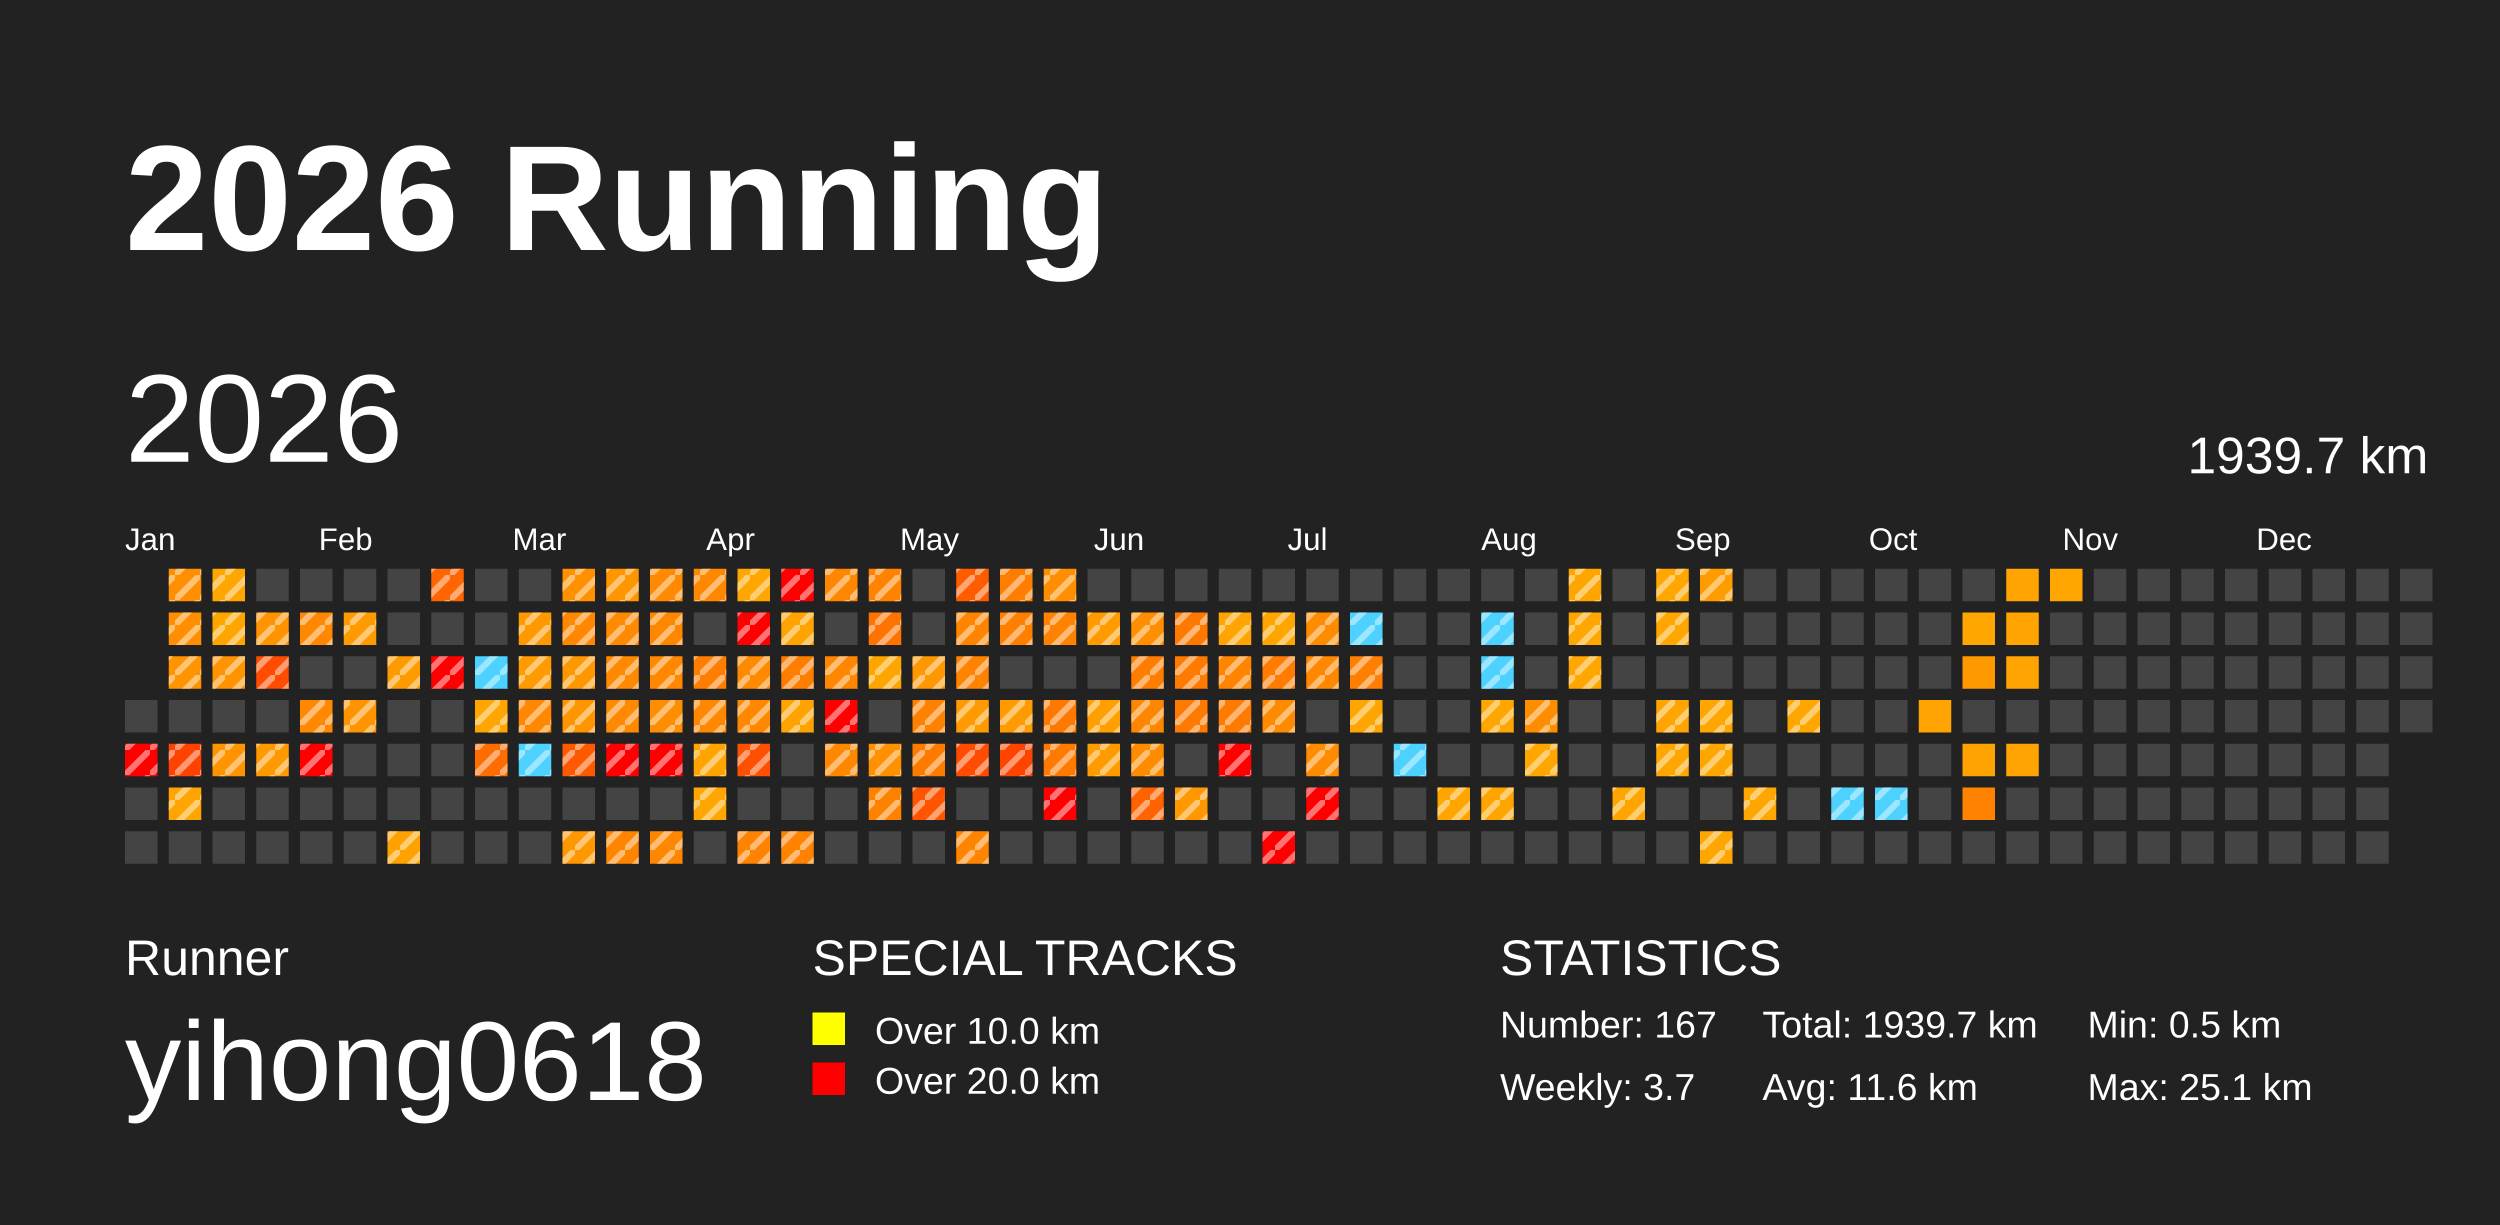
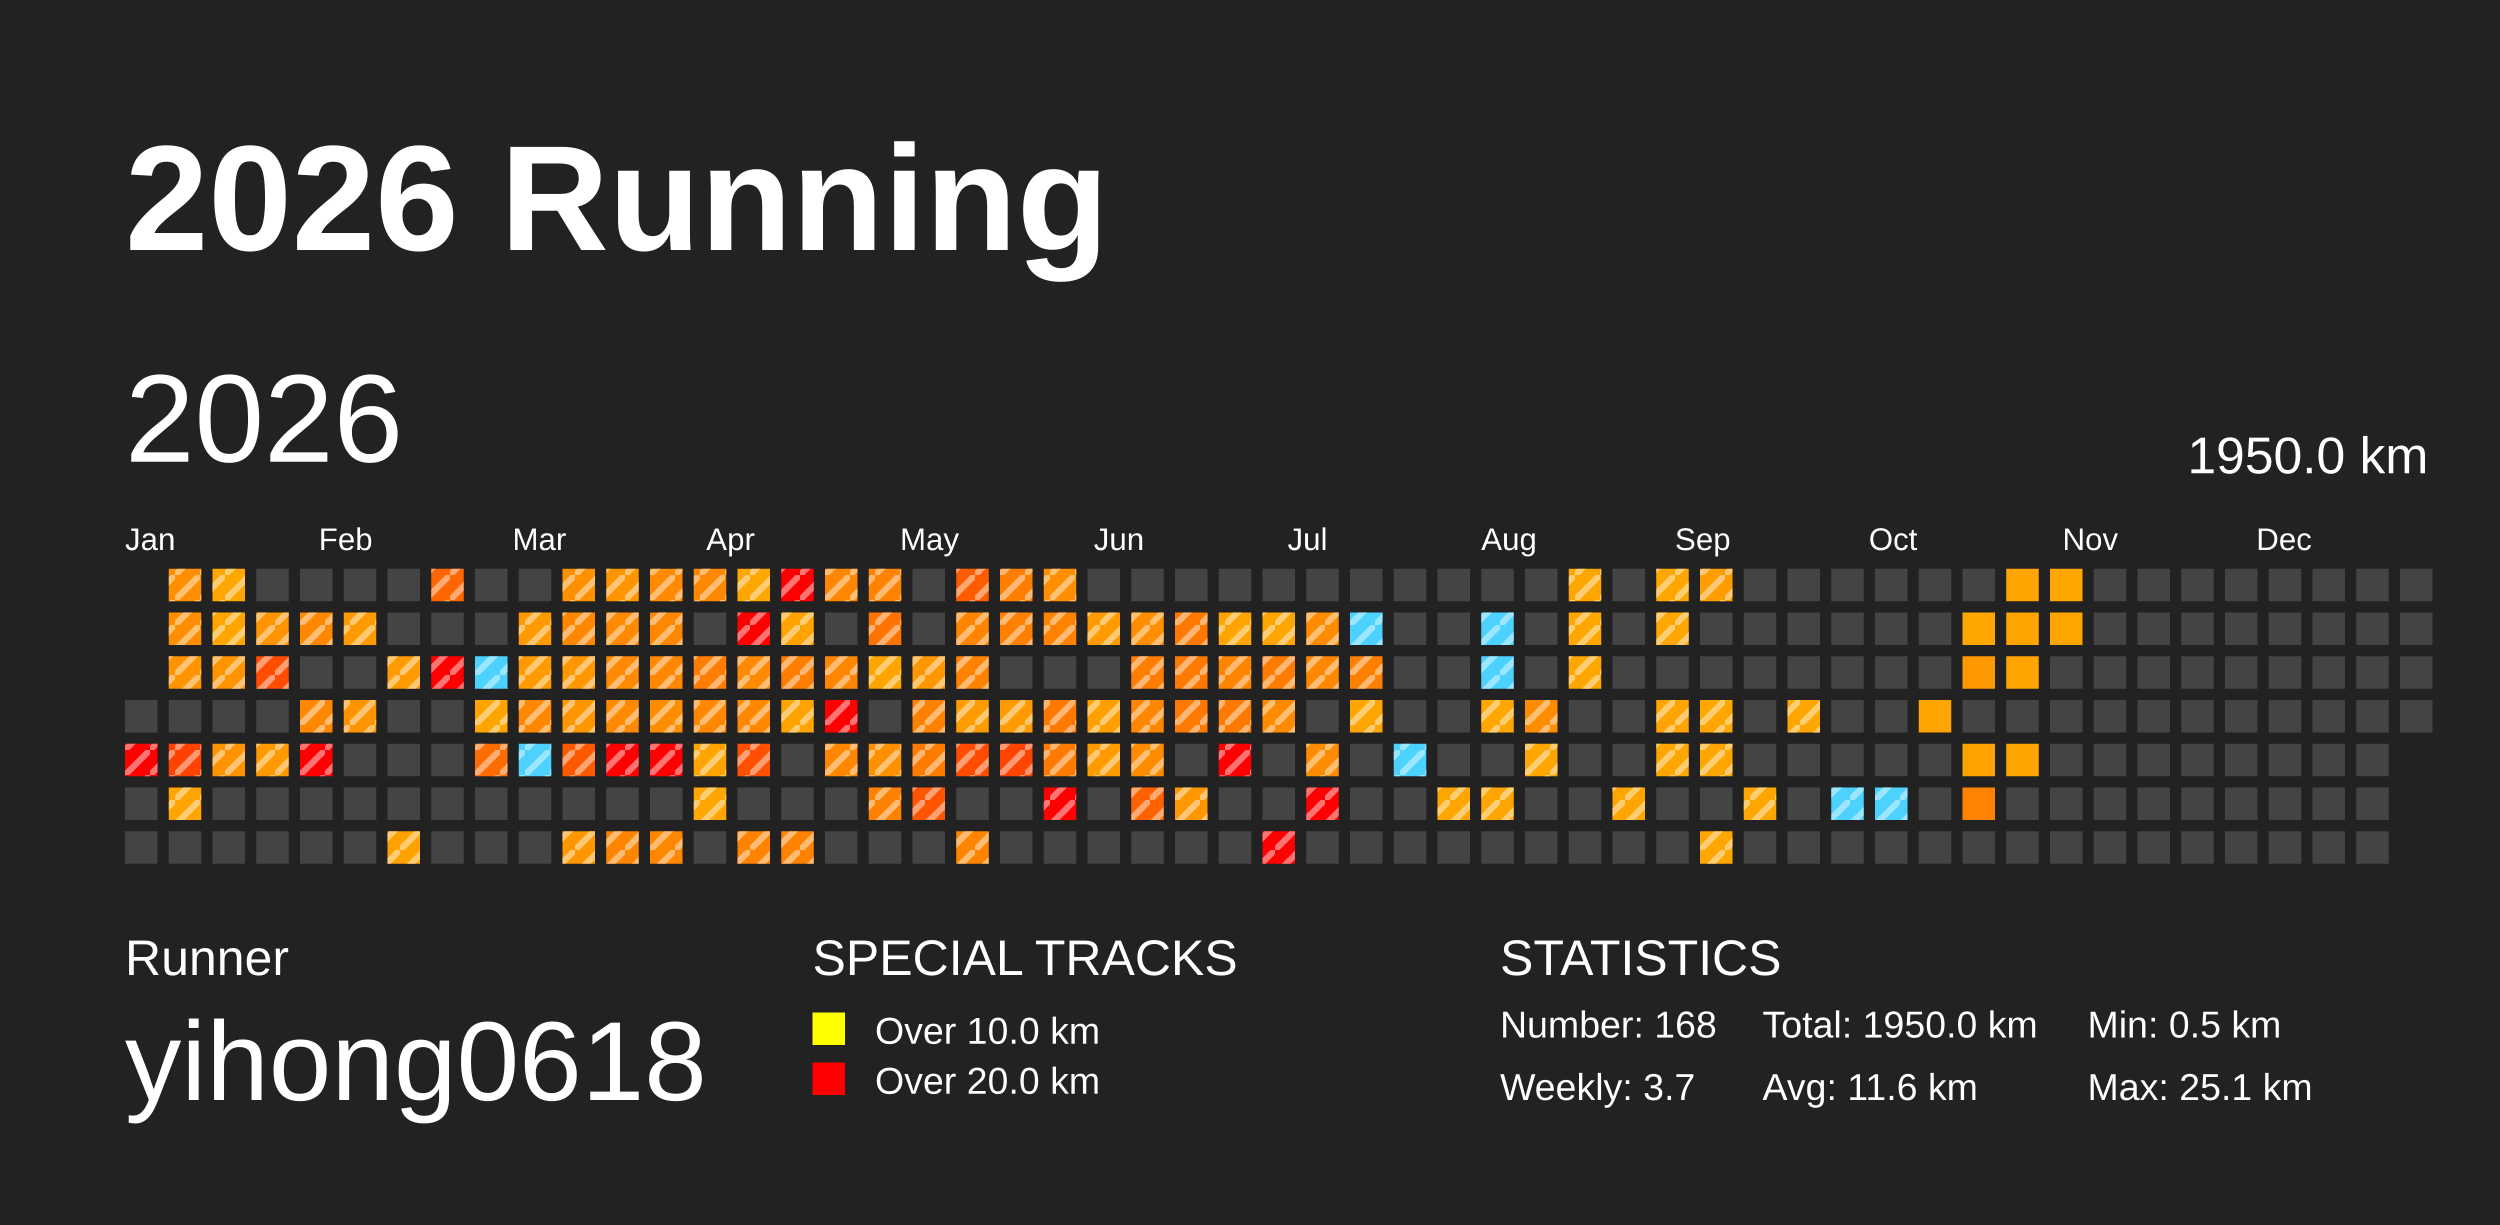
<svg xmlns="http://www.w3.org/2000/svg" baseProfile="full" height="98mm" version="1.1" viewBox="0,0,200,98" width="200mm">
  <defs>
    <pattern height="2" id="indoor-stripe" patternUnits="userSpaceOnUse" width="2">
      <line stroke="white" stroke-opacity="0.45" stroke-width="0.5" x1="0" x2="2" y1="2" y2="0" />
    </pattern>
  </defs>
  <rect fill="#222222" height="98" width="200" x="0" y="0" />
  <text fill="#FFFFFF" style="font-size:12px; font-family:Arial; font-weight:bold;" x="10" y="20">2026 Running</text>
  <text fill="#FFFFFF" style="font-size:4px; font-family:Arial" x="10" y="78">Runner</text>
  <text fill="#FFFFFF" style="font-size:9px; font-family:Arial" x="10" y="88">yihong0618</text>
  <text fill="#FFFFFF" style="font-size:4px; font-family:Arial" x="65" y="78">SPECIAL TRACKS</text>
  <rect fill="yellow" height="2.6" width="2.6" x="65" y="81" />
  <text fill="#FFFFFF" style="font-size:3px; font-family:Arial" x="70" y="83.5">Over 10.0 km</text>
  <rect fill="red" height="2.6" width="2.6" x="65" y="85" />
  <text fill="#FFFFFF" style="font-size:3px; font-family:Arial" x="70" y="87.5">Over 20.0 km</text>
  <text fill="#FFFFFF" style="font-size:4px; font-family:Arial" x="120" y="78">STATISTICS</text>
-   <text fill="#FFFFFF" style="font-size:3px; font-family:Arial" x="120" y="83">Number: 167</text>
+   <text fill="#FFFFFF" style="font-size:3px; font-family:Arial" x="120" y="83">Number: 168</text>
  <text fill="#FFFFFF" style="font-size:3px; font-family:Arial" x="120" y="88">Weekly: 3.7</text>
-   <text fill="#FFFFFF" style="font-size:3px; font-family:Arial" x="141" y="83">Total: 1939.7 km</text>
+   <text fill="#FFFFFF" style="font-size:3px; font-family:Arial" x="141" y="83">Total: 1950.0 km</text>
  <text fill="#FFFFFF" style="font-size:3px; font-family:Arial" x="141" y="88">Avg: 11.6 km</text>
  <text fill="#FFFFFF" style="font-size:3px; font-family:Arial" x="167" y="83">Min: 0.5 km</text>
  <text fill="#FFFFFF" style="font-size:3px; font-family:Arial" x="167" y="88">Max: 25.1 km</text>
  <text dominant-baseline="hanging" fill="#FFFFFF" style="font-size:10.0px; font-family:Arial;" x="10" y="30">2026</text>
-   <text dominant-baseline="hanging" fill="#FFFFFF" style="font-size:4.125px; font-family:Arial;" x="175" y="35">1939.7 km</text>
+   <text dominant-baseline="hanging" fill="#FFFFFF" style="font-size:4.125px; font-family:Arial;" x="175" y="35">1950.0 km</text>
  <text fill="#FFFFFF" style="font-size:2.5px; font-family:Arial" x="10.0" y="44">Jan</text>
  <text fill="#FFFFFF" style="font-size:2.5px; font-family:Arial" x="25.5" y="44">Feb</text>
  <text fill="#FFFFFF" style="font-size:2.5px; font-family:Arial" x="41.0" y="44">Mar</text>
  <text fill="#FFFFFF" style="font-size:2.5px; font-family:Arial" x="56.5" y="44">Apr</text>
  <text fill="#FFFFFF" style="font-size:2.5px; font-family:Arial" x="72.0" y="44">May</text>
  <text fill="#FFFFFF" style="font-size:2.5px; font-family:Arial" x="87.5" y="44">Jun</text>
  <text fill="#FFFFFF" style="font-size:2.5px; font-family:Arial" x="103.0" y="44">Jul</text>
  <text fill="#FFFFFF" style="font-size:2.5px; font-family:Arial" x="118.5" y="44">Aug</text>
  <text fill="#FFFFFF" style="font-size:2.5px; font-family:Arial" x="134.0" y="44">Sep</text>
  <text fill="#FFFFFF" style="font-size:2.5px; font-family:Arial" x="149.5" y="44">Oct</text>
  <text fill="#FFFFFF" style="font-size:2.5px; font-family:Arial" x="165.0" y="44">Nov</text>
  <text fill="#FFFFFF" style="font-size:2.5px; font-family:Arial" x="180.5" y="44">Dec</text>
  <rect fill="#444444" height="2.6" width="2.6" x="10.0" y="56.0" />
  <rect fill="red" height="2.6" width="2.6" x="10.0" y="59.5" />
  <rect fill="url(#indoor-stripe)" height="2.6" style="pointer-events: none;" width="2.6" x="10.0" y="59.5" />
  <rect fill="#444444" height="2.6" width="2.6" x="10.0" y="63.0" />
  <rect fill="#444444" height="2.6" width="2.6" x="10.0" y="66.5" />
  <rect fill="#ff8f00" height="2.6" width="2.6" x="13.5" y="45.5" />
  <rect fill="url(#indoor-stripe)" height="2.6" style="pointer-events: none;" width="2.6" x="13.5" y="45.5" />
  <rect fill="#ff8f00" height="2.6" width="2.6" x="13.5" y="49.0" />
  <rect fill="url(#indoor-stripe)" height="2.6" style="pointer-events: none;" width="2.6" x="13.5" y="49.0" />
  <rect fill="#ff9300" height="2.6" width="2.6" x="13.5" y="52.5" />
  <rect fill="url(#indoor-stripe)" height="2.6" style="pointer-events: none;" width="2.6" x="13.5" y="52.5" />
  <rect fill="#444444" height="2.6" width="2.6" x="13.5" y="56.0" />
  <rect fill="#ff4200" height="2.6" width="2.6" x="13.5" y="59.5" />
  <rect fill="url(#indoor-stripe)" height="2.6" style="pointer-events: none;" width="2.6" x="13.5" y="59.5" />
  <rect fill="#ffa400" height="2.6" width="2.6" x="13.5" y="63.0" />
  <rect fill="url(#indoor-stripe)" height="2.6" style="pointer-events: none;" width="2.6" x="13.5" y="63.0" />
  <rect fill="#444444" height="2.6" width="2.6" x="13.5" y="66.5" />
  <rect fill="#ffa600" height="2.6" width="2.6" x="17.0" y="45.5" />
  <rect fill="url(#indoor-stripe)" height="2.6" style="pointer-events: none;" width="2.6" x="17.0" y="45.5" />
  <rect fill="#ffa500" height="2.6" width="2.6" x="17.0" y="49.0" />
  <rect fill="url(#indoor-stripe)" height="2.6" style="pointer-events: none;" width="2.6" x="17.0" y="49.0" />
  <rect fill="#ff9300" height="2.6" width="2.6" x="17.0" y="52.5" />
  <rect fill="url(#indoor-stripe)" height="2.6" style="pointer-events: none;" width="2.6" x="17.0" y="52.5" />
  <rect fill="#444444" height="2.6" width="2.6" x="17.0" y="56.0" />
  <rect fill="#ff9400" height="2.6" width="2.6" x="17.0" y="59.5" />
  <rect fill="url(#indoor-stripe)" height="2.6" style="pointer-events: none;" width="2.6" x="17.0" y="59.5" />
  <rect fill="#444444" height="2.6" width="2.6" x="17.0" y="63.0" />
  <rect fill="#444444" height="2.6" width="2.6" x="17.0" y="66.5" />
  <rect fill="#444444" height="2.6" width="2.6" x="20.5" y="45.5" />
  <rect fill="#ff9400" height="2.6" width="2.6" x="20.5" y="49.0" />
  <rect fill="url(#indoor-stripe)" height="2.6" style="pointer-events: none;" width="2.6" x="20.5" y="49.0" />
  <rect fill="#ff4c00" height="2.6" width="2.6" x="20.5" y="52.5" />
  <rect fill="url(#indoor-stripe)" height="2.6" style="pointer-events: none;" width="2.6" x="20.5" y="52.5" />
  <rect fill="#444444" height="2.6" width="2.6" x="20.5" y="56.0" />
  <rect fill="#ff9900" height="2.6" width="2.6" x="20.5" y="59.5" />
  <rect fill="url(#indoor-stripe)" height="2.6" style="pointer-events: none;" width="2.6" x="20.5" y="59.5" />
  <rect fill="#444444" height="2.6" width="2.6" x="20.5" y="63.0" />
  <rect fill="#444444" height="2.6" width="2.6" x="20.5" y="66.5" />
  <rect fill="#444444" height="2.6" width="2.6" x="24.0" y="45.5" />
  <rect fill="#ff8800" height="2.6" width="2.6" x="24.0" y="49.0" />
  <rect fill="url(#indoor-stripe)" height="2.6" style="pointer-events: none;" width="2.6" x="24.0" y="49.0" />
  <rect fill="#444444" height="2.6" width="2.6" x="24.0" y="52.5" />
  <rect fill="#ff8800" height="2.6" width="2.6" x="24.0" y="56.0" />
  <rect fill="url(#indoor-stripe)" height="2.6" style="pointer-events: none;" width="2.6" x="24.0" y="56.0" />
  <rect fill="red" height="2.6" width="2.6" x="24.0" y="59.5" />
  <rect fill="url(#indoor-stripe)" height="2.6" style="pointer-events: none;" width="2.6" x="24.0" y="59.5" />
  <rect fill="#444444" height="2.6" width="2.6" x="24.0" y="63.0" />
  <rect fill="#444444" height="2.6" width="2.6" x="24.0" y="66.5" />
  <rect fill="#444444" height="2.6" width="2.6" x="27.5" y="45.5" />
  <rect fill="#ff9b00" height="2.6" width="2.6" x="27.5" y="49.0" />
  <rect fill="url(#indoor-stripe)" height="2.6" style="pointer-events: none;" width="2.6" x="27.5" y="49.0" />
  <rect fill="#444444" height="2.6" width="2.6" x="27.5" y="52.5" />
  <rect fill="#ff9400" height="2.6" width="2.6" x="27.5" y="56.0" />
  <rect fill="url(#indoor-stripe)" height="2.6" style="pointer-events: none;" width="2.6" x="27.5" y="56.0" />
  <rect fill="#444444" height="2.6" width="2.6" x="27.5" y="59.5" />
  <rect fill="#444444" height="2.6" width="2.6" x="27.5" y="63.0" />
  <rect fill="#444444" height="2.6" width="2.6" x="27.5" y="66.5" />
  <rect fill="#444444" height="2.6" width="2.6" x="31.0" y="45.5" />
  <rect fill="#444444" height="2.6" width="2.6" x="31.0" y="49.0" />
  <rect fill="#ff9b00" height="2.6" width="2.6" x="31.0" y="52.5" />
  <rect fill="url(#indoor-stripe)" height="2.6" style="pointer-events: none;" width="2.6" x="31.0" y="52.5" />
  <rect fill="#444444" height="2.6" width="2.6" x="31.0" y="56.0" />
  <rect fill="#444444" height="2.6" width="2.6" x="31.0" y="59.5" />
  <rect fill="#444444" height="2.6" width="2.6" x="31.0" y="63.0" />
  <rect fill="#ffa200" height="2.6" width="2.6" x="31.0" y="66.5" />
  <rect fill="url(#indoor-stripe)" height="2.6" style="pointer-events: none;" width="2.6" x="31.0" y="66.5" />
  <rect fill="#ff6500" height="2.6" width="2.6" x="34.5" y="45.5" />
  <rect fill="url(#indoor-stripe)" height="2.6" style="pointer-events: none;" width="2.6" x="34.5" y="45.5" />
  <rect fill="#444444" height="2.6" width="2.6" x="34.5" y="49.0" />
  <rect fill="red" height="2.6" width="2.6" x="34.5" y="52.5" />
  <rect fill="url(#indoor-stripe)" height="2.6" style="pointer-events: none;" width="2.6" x="34.5" y="52.5" />
  <rect fill="#444444" height="2.6" width="2.6" x="34.5" y="56.0" />
  <rect fill="#444444" height="2.6" width="2.6" x="34.5" y="59.5" />
  <rect fill="#444444" height="2.6" width="2.6" x="34.5" y="63.0" />
  <rect fill="#444444" height="2.6" width="2.6" x="34.5" y="66.5" />
  <rect fill="#444444" height="2.6" width="2.6" x="38.0" y="45.5" />
  <rect fill="#444444" height="2.6" width="2.6" x="38.0" y="49.0" />
  <rect fill="#4dd2ff" height="2.6" width="2.6" x="38.0" y="52.5" />
  <rect fill="url(#indoor-stripe)" height="2.6" style="pointer-events: none;" width="2.6" x="38.0" y="52.5" />
  <rect fill="#ffa500" height="2.6" width="2.6" x="38.0" y="56.0" />
  <rect fill="url(#indoor-stripe)" height="2.6" style="pointer-events: none;" width="2.6" x="38.0" y="56.0" />
  <rect fill="#ff6c00" height="2.6" width="2.6" x="38.0" y="59.5" />
  <rect fill="url(#indoor-stripe)" height="2.6" style="pointer-events: none;" width="2.6" x="38.0" y="59.5" />
  <rect fill="#444444" height="2.6" width="2.6" x="38.0" y="63.0" />
  <rect fill="#444444" height="2.6" width="2.6" x="38.0" y="66.5" />
  <rect fill="#444444" height="2.6" width="2.6" x="41.5" y="45.5" />
  <rect fill="#ff9900" height="2.6" width="2.6" x="41.5" y="49.0" />
  <rect fill="url(#indoor-stripe)" height="2.6" style="pointer-events: none;" width="2.6" x="41.5" y="49.0" />
  <rect fill="#ff9b00" height="2.6" width="2.6" x="41.5" y="52.5" />
  <rect fill="url(#indoor-stripe)" height="2.6" style="pointer-events: none;" width="2.6" x="41.5" y="52.5" />
  <rect fill="#ff8800" height="2.6" width="2.6" x="41.5" y="56.0" />
  <rect fill="url(#indoor-stripe)" height="2.6" style="pointer-events: none;" width="2.6" x="41.5" y="56.0" />
  <rect fill="#4dd2ff" height="2.6" width="2.6" x="41.5" y="59.5" />
  <rect fill="url(#indoor-stripe)" height="2.6" style="pointer-events: none;" width="2.6" x="41.5" y="59.5" />
  <rect fill="#444444" height="2.6" width="2.6" x="41.5" y="63.0" />
  <rect fill="#444444" height="2.6" width="2.6" x="41.5" y="66.5" />
  <rect fill="#ff9000" height="2.6" width="2.6" x="45.0" y="45.5" />
  <rect fill="url(#indoor-stripe)" height="2.6" style="pointer-events: none;" width="2.6" x="45.0" y="45.5" />
  <rect fill="#ff8800" height="2.6" width="2.6" x="45.0" y="49.0" />
  <rect fill="url(#indoor-stripe)" height="2.6" style="pointer-events: none;" width="2.6" x="45.0" y="49.0" />
  <rect fill="#ff9700" height="2.6" width="2.6" x="45.0" y="52.5" />
  <rect fill="url(#indoor-stripe)" height="2.6" style="pointer-events: none;" width="2.6" x="45.0" y="52.5" />
  <rect fill="#ff9600" height="2.6" width="2.6" x="45.0" y="56.0" />
  <rect fill="url(#indoor-stripe)" height="2.6" style="pointer-events: none;" width="2.6" x="45.0" y="56.0" />
  <rect fill="#ff5900" height="2.6" width="2.6" x="45.0" y="59.5" />
  <rect fill="url(#indoor-stripe)" height="2.6" style="pointer-events: none;" width="2.6" x="45.0" y="59.5" />
  <rect fill="#444444" height="2.6" width="2.6" x="45.0" y="63.0" />
  <rect fill="#ff9700" height="2.6" width="2.6" x="45.0" y="66.5" />
  <rect fill="url(#indoor-stripe)" height="2.6" style="pointer-events: none;" width="2.6" x="45.0" y="66.5" />
  <rect fill="#ff9600" height="2.6" width="2.6" x="48.5" y="45.5" />
  <rect fill="url(#indoor-stripe)" height="2.6" style="pointer-events: none;" width="2.6" x="48.5" y="45.5" />
  <rect fill="#ff8900" height="2.6" width="2.6" x="48.5" y="49.0" />
  <rect fill="url(#indoor-stripe)" height="2.6" style="pointer-events: none;" width="2.6" x="48.5" y="49.0" />
  <rect fill="#ff8900" height="2.6" width="2.6" x="48.5" y="52.5" />
  <rect fill="url(#indoor-stripe)" height="2.6" style="pointer-events: none;" width="2.6" x="48.5" y="52.5" />
  <rect fill="#ff8900" height="2.6" width="2.6" x="48.5" y="56.0" />
  <rect fill="url(#indoor-stripe)" height="2.6" style="pointer-events: none;" width="2.6" x="48.5" y="56.0" />
  <rect fill="red" height="2.6" width="2.6" x="48.5" y="59.5" />
  <rect fill="url(#indoor-stripe)" height="2.6" style="pointer-events: none;" width="2.6" x="48.5" y="59.5" />
  <rect fill="#444444" height="2.6" width="2.6" x="48.5" y="63.0" />
  <rect fill="#ff8500" height="2.6" width="2.6" x="48.5" y="66.5" />
  <rect fill="url(#indoor-stripe)" height="2.6" style="pointer-events: none;" width="2.6" x="48.5" y="66.5" />
  <rect fill="#ff8900" height="2.6" width="2.6" x="52.0" y="45.5" />
  <rect fill="url(#indoor-stripe)" height="2.6" style="pointer-events: none;" width="2.6" x="52.0" y="45.5" />
  <rect fill="#ff8700" height="2.6" width="2.6" x="52.0" y="49.0" />
  <rect fill="url(#indoor-stripe)" height="2.6" style="pointer-events: none;" width="2.6" x="52.0" y="49.0" />
  <rect fill="#ff8800" height="2.6" width="2.6" x="52.0" y="52.5" />
  <rect fill="url(#indoor-stripe)" height="2.6" style="pointer-events: none;" width="2.6" x="52.0" y="52.5" />
  <rect fill="#ff8d00" height="2.6" width="2.6" x="52.0" y="56.0" />
  <rect fill="url(#indoor-stripe)" height="2.6" style="pointer-events: none;" width="2.6" x="52.0" y="56.0" />
  <rect fill="red" height="2.6" width="2.6" x="52.0" y="59.5" />
  <rect fill="url(#indoor-stripe)" height="2.6" style="pointer-events: none;" width="2.6" x="52.0" y="59.5" />
  <rect fill="#444444" height="2.6" width="2.6" x="52.0" y="63.0" />
  <rect fill="#ff8700" height="2.6" width="2.6" x="52.0" y="66.5" />
  <rect fill="url(#indoor-stripe)" height="2.6" style="pointer-events: none;" width="2.6" x="52.0" y="66.5" />
  <rect fill="#ff8800" height="2.6" width="2.6" x="55.5" y="45.5" />
  <rect fill="url(#indoor-stripe)" height="2.6" style="pointer-events: none;" width="2.6" x="55.5" y="45.5" />
  <rect fill="#444444" height="2.6" width="2.6" x="55.5" y="49.0" />
  <rect fill="#ff7d00" height="2.6" width="2.6" x="55.5" y="52.5" />
  <rect fill="url(#indoor-stripe)" height="2.6" style="pointer-events: none;" width="2.6" x="55.5" y="52.5" />
  <rect fill="#ff8800" height="2.6" width="2.6" x="55.5" y="56.0" />
  <rect fill="url(#indoor-stripe)" height="2.6" style="pointer-events: none;" width="2.6" x="55.5" y="56.0" />
  <rect fill="#ffa400" height="2.6" width="2.6" x="55.5" y="59.5" />
  <rect fill="url(#indoor-stripe)" height="2.6" style="pointer-events: none;" width="2.6" x="55.5" y="59.5" />
  <rect fill="#ffa600" height="2.6" width="2.6" x="55.5" y="63.0" />
  <rect fill="url(#indoor-stripe)" height="2.6" style="pointer-events: none;" width="2.6" x="55.5" y="63.0" />
  <rect fill="#444444" height="2.6" width="2.6" x="55.5" y="66.5" />
  <rect fill="#ffa600" height="2.6" width="2.6" x="59.0" y="45.5" />
  <rect fill="url(#indoor-stripe)" height="2.6" style="pointer-events: none;" width="2.6" x="59.0" y="45.5" />
  <rect fill="red" height="2.6" width="2.6" x="59.0" y="49.0" />
  <rect fill="url(#indoor-stripe)" height="2.6" style="pointer-events: none;" width="2.6" x="59.0" y="49.0" />
  <rect fill="#ff8900" height="2.6" width="2.6" x="59.0" y="52.5" />
  <rect fill="url(#indoor-stripe)" height="2.6" style="pointer-events: none;" width="2.6" x="59.0" y="52.5" />
  <rect fill="#ff8800" height="2.6" width="2.6" x="59.0" y="56.0" />
  <rect fill="url(#indoor-stripe)" height="2.6" style="pointer-events: none;" width="2.6" x="59.0" y="56.0" />
  <rect fill="#ff4f00" height="2.6" width="2.6" x="59.0" y="59.5" />
  <rect fill="url(#indoor-stripe)" height="2.6" style="pointer-events: none;" width="2.6" x="59.0" y="59.5" />
  <rect fill="#444444" height="2.6" width="2.6" x="59.0" y="63.0" />
  <rect fill="#ff8200" height="2.6" width="2.6" x="59.0" y="66.5" />
  <rect fill="url(#indoor-stripe)" height="2.6" style="pointer-events: none;" width="2.6" x="59.0" y="66.5" />
  <rect fill="red" height="2.6" width="2.6" x="62.5" y="45.5" />
  <rect fill="url(#indoor-stripe)" height="2.6" style="pointer-events: none;" width="2.6" x="62.5" y="45.5" />
  <rect fill="#ffa300" height="2.6" width="2.6" x="62.5" y="49.0" />
  <rect fill="url(#indoor-stripe)" height="2.6" style="pointer-events: none;" width="2.6" x="62.5" y="49.0" />
  <rect fill="#ff7e00" height="2.6" width="2.6" x="62.5" y="52.5" />
  <rect fill="url(#indoor-stripe)" height="2.6" style="pointer-events: none;" width="2.6" x="62.5" y="52.5" />
  <rect fill="#ffa300" height="2.6" width="2.6" x="62.5" y="56.0" />
  <rect fill="url(#indoor-stripe)" height="2.6" style="pointer-events: none;" width="2.6" x="62.5" y="56.0" />
  <rect fill="#444444" height="2.6" width="2.6" x="62.5" y="59.5" />
  <rect fill="#444444" height="2.6" width="2.6" x="62.5" y="63.0" />
  <rect fill="#ff8200" height="2.6" width="2.6" x="62.5" y="66.5" />
  <rect fill="url(#indoor-stripe)" height="2.6" style="pointer-events: none;" width="2.6" x="62.5" y="66.5" />
  <rect fill="#ff8600" height="2.6" width="2.6" x="66.0" y="45.5" />
  <rect fill="url(#indoor-stripe)" height="2.6" style="pointer-events: none;" width="2.6" x="66.0" y="45.5" />
  <rect fill="#444444" height="2.6" width="2.6" x="66.0" y="49.0" />
  <rect fill="#ff8600" height="2.6" width="2.6" x="66.0" y="52.5" />
  <rect fill="url(#indoor-stripe)" height="2.6" style="pointer-events: none;" width="2.6" x="66.0" y="52.5" />
  <rect fill="red" height="2.6" width="2.6" x="66.0" y="56.0" />
  <rect fill="url(#indoor-stripe)" height="2.6" style="pointer-events: none;" width="2.6" x="66.0" y="56.0" />
  <rect fill="#ff8700" height="2.6" width="2.6" x="66.0" y="59.5" />
  <rect fill="url(#indoor-stripe)" height="2.6" style="pointer-events: none;" width="2.6" x="66.0" y="59.5" />
  <rect fill="#444444" height="2.6" width="2.6" x="66.0" y="63.0" />
  <rect fill="#444444" height="2.6" width="2.6" x="66.0" y="66.5" />
  <rect fill="#ff8200" height="2.6" width="2.6" x="69.5" y="45.5" />
  <rect fill="url(#indoor-stripe)" height="2.6" style="pointer-events: none;" width="2.6" x="69.5" y="45.5" />
  <rect fill="#ff7300" height="2.6" width="2.6" x="69.5" y="49.0" />
  <rect fill="url(#indoor-stripe)" height="2.6" style="pointer-events: none;" width="2.6" x="69.5" y="49.0" />
  <rect fill="#ffa500" height="2.6" width="2.6" x="69.5" y="52.5" />
  <rect fill="url(#indoor-stripe)" height="2.6" style="pointer-events: none;" width="2.6" x="69.5" y="52.5" />
  <rect fill="#444444" height="2.6" width="2.6" x="69.5" y="56.0" />
  <rect fill="#ff9000" height="2.6" width="2.6" x="69.5" y="59.5" />
  <rect fill="url(#indoor-stripe)" height="2.6" style="pointer-events: none;" width="2.6" x="69.5" y="59.5" />
  <rect fill="#ff8100" height="2.6" width="2.6" x="69.5" y="63.0" />
  <rect fill="url(#indoor-stripe)" height="2.6" style="pointer-events: none;" width="2.6" x="69.5" y="63.0" />
  <rect fill="#444444" height="2.6" width="2.6" x="69.5" y="66.5" />
  <rect fill="#444444" height="2.6" width="2.6" x="73.0" y="45.5" />
  <rect fill="#444444" height="2.6" width="2.6" x="73.0" y="49.0" />
  <rect fill="#ff9700" height="2.6" width="2.6" x="73.0" y="52.5" />
  <rect fill="url(#indoor-stripe)" height="2.6" style="pointer-events: none;" width="2.6" x="73.0" y="52.5" />
  <rect fill="#ff8100" height="2.6" width="2.6" x="73.0" y="56.0" />
  <rect fill="url(#indoor-stripe)" height="2.6" style="pointer-events: none;" width="2.6" x="73.0" y="56.0" />
  <rect fill="#ff7b00" height="2.6" width="2.6" x="73.0" y="59.5" />
  <rect fill="url(#indoor-stripe)" height="2.6" style="pointer-events: none;" width="2.6" x="73.0" y="59.5" />
  <rect fill="#ff5500" height="2.6" width="2.6" x="73.0" y="63.0" />
  <rect fill="url(#indoor-stripe)" height="2.6" style="pointer-events: none;" width="2.6" x="73.0" y="63.0" />
  <rect fill="#444444" height="2.6" width="2.6" x="73.0" y="66.5" />
  <rect fill="#ff5c00" height="2.6" width="2.6" x="76.5" y="45.5" />
  <rect fill="url(#indoor-stripe)" height="2.6" style="pointer-events: none;" width="2.6" x="76.5" y="45.5" />
  <rect fill="#ff8500" height="2.6" width="2.6" x="76.5" y="49.0" />
  <rect fill="url(#indoor-stripe)" height="2.6" style="pointer-events: none;" width="2.6" x="76.5" y="49.0" />
  <rect fill="#ff8200" height="2.6" width="2.6" x="76.5" y="52.5" />
  <rect fill="url(#indoor-stripe)" height="2.6" style="pointer-events: none;" width="2.6" x="76.5" y="52.5" />
  <rect fill="#ff9b00" height="2.6" width="2.6" x="76.5" y="56.0" />
  <rect fill="url(#indoor-stripe)" height="2.6" style="pointer-events: none;" width="2.6" x="76.5" y="56.0" />
  <rect fill="#ff4c00" height="2.6" width="2.6" x="76.5" y="59.5" />
  <rect fill="url(#indoor-stripe)" height="2.6" style="pointer-events: none;" width="2.6" x="76.5" y="59.5" />
  <rect fill="#444444" height="2.6" width="2.6" x="76.5" y="63.0" />
  <rect fill="#ff8500" height="2.6" width="2.6" x="76.5" y="66.5" />
  <rect fill="url(#indoor-stripe)" height="2.6" style="pointer-events: none;" width="2.6" x="76.5" y="66.5" />
  <rect fill="#ff7e00" height="2.6" width="2.6" x="80.0" y="45.5" />
  <rect fill="url(#indoor-stripe)" height="2.6" style="pointer-events: none;" width="2.6" x="80.0" y="45.5" />
  <rect fill="#ff8000" height="2.6" width="2.6" x="80.0" y="49.0" />
  <rect fill="url(#indoor-stripe)" height="2.6" style="pointer-events: none;" width="2.6" x="80.0" y="49.0" />
  <rect fill="#444444" height="2.6" width="2.6" x="80.0" y="52.5" />
  <rect fill="#ff9a00" height="2.6" width="2.6" x="80.0" y="56.0" />
  <rect fill="url(#indoor-stripe)" height="2.6" style="pointer-events: none;" width="2.6" x="80.0" y="56.0" />
  <rect fill="#ff4400" height="2.6" width="2.6" x="80.0" y="59.5" />
  <rect fill="url(#indoor-stripe)" height="2.6" style="pointer-events: none;" width="2.6" x="80.0" y="59.5" />
  <rect fill="#444444" height="2.6" width="2.6" x="80.0" y="63.0" />
  <rect fill="#444444" height="2.6" width="2.6" x="80.0" y="66.5" />
  <rect fill="#ff8e00" height="2.6" width="2.6" x="83.5" y="45.5" />
  <rect fill="url(#indoor-stripe)" height="2.6" style="pointer-events: none;" width="2.6" x="83.5" y="45.5" />
  <rect fill="#ff8200" height="2.6" width="2.6" x="83.5" y="49.0" />
  <rect fill="url(#indoor-stripe)" height="2.6" style="pointer-events: none;" width="2.6" x="83.5" y="49.0" />
  <rect fill="#444444" height="2.6" width="2.6" x="83.5" y="52.5" />
  <rect fill="#ff7900" height="2.6" width="2.6" x="83.5" y="56.0" />
  <rect fill="url(#indoor-stripe)" height="2.6" style="pointer-events: none;" width="2.6" x="83.5" y="56.0" />
  <rect fill="#ff7a00" height="2.6" width="2.6" x="83.5" y="59.5" />
  <rect fill="url(#indoor-stripe)" height="2.6" style="pointer-events: none;" width="2.6" x="83.5" y="59.5" />
  <rect fill="red" height="2.6" width="2.6" x="83.5" y="63.0" />
  <rect fill="url(#indoor-stripe)" height="2.6" style="pointer-events: none;" width="2.6" x="83.5" y="63.0" />
  <rect fill="#444444" height="2.6" width="2.6" x="83.5" y="66.5" />
  <rect fill="#444444" height="2.6" width="2.6" x="87.0" y="45.5" />
  <rect fill="#ff9b00" height="2.6" width="2.6" x="87.0" y="49.0" />
  <rect fill="url(#indoor-stripe)" height="2.6" style="pointer-events: none;" width="2.6" x="87.0" y="49.0" />
  <rect fill="#444444" height="2.6" width="2.6" x="87.0" y="52.5" />
  <rect fill="#ffa000" height="2.6" width="2.6" x="87.0" y="56.0" />
  <rect fill="url(#indoor-stripe)" height="2.6" style="pointer-events: none;" width="2.6" x="87.0" y="56.0" />
  <rect fill="#ff9b00" height="2.6" width="2.6" x="87.0" y="59.5" />
  <rect fill="url(#indoor-stripe)" height="2.6" style="pointer-events: none;" width="2.6" x="87.0" y="59.5" />
  <rect fill="#444444" height="2.6" width="2.6" x="87.0" y="63.0" />
  <rect fill="#444444" height="2.6" width="2.6" x="87.0" y="66.5" />
  <rect fill="#444444" height="2.6" width="2.6" x="90.5" y="45.5" />
  <rect fill="#ff8f00" height="2.6" width="2.6" x="90.5" y="49.0" />
  <rect fill="url(#indoor-stripe)" height="2.6" style="pointer-events: none;" width="2.6" x="90.5" y="49.0" />
  <rect fill="#ff7d00" height="2.6" width="2.6" x="90.5" y="52.5" />
  <rect fill="url(#indoor-stripe)" height="2.6" style="pointer-events: none;" width="2.6" x="90.5" y="52.5" />
  <rect fill="#ff8600" height="2.6" width="2.6" x="90.5" y="56.0" />
  <rect fill="url(#indoor-stripe)" height="2.6" style="pointer-events: none;" width="2.6" x="90.5" y="56.0" />
  <rect fill="#ff8b00" height="2.6" width="2.6" x="90.5" y="59.5" />
  <rect fill="url(#indoor-stripe)" height="2.6" style="pointer-events: none;" width="2.6" x="90.5" y="59.5" />
  <rect fill="#ff6300" height="2.6" width="2.6" x="90.5" y="63.0" />
  <rect fill="url(#indoor-stripe)" height="2.6" style="pointer-events: none;" width="2.6" x="90.5" y="63.0" />
  <rect fill="#444444" height="2.6" width="2.6" x="90.5" y="66.5" />
  <rect fill="#444444" height="2.6" width="2.6" x="94.0" y="45.5" />
  <rect fill="#ff7900" height="2.6" width="2.6" x="94.0" y="49.0" />
  <rect fill="url(#indoor-stripe)" height="2.6" style="pointer-events: none;" width="2.6" x="94.0" y="49.0" />
  <rect fill="#ff7a00" height="2.6" width="2.6" x="94.0" y="52.5" />
  <rect fill="url(#indoor-stripe)" height="2.6" style="pointer-events: none;" width="2.6" x="94.0" y="52.5" />
  <rect fill="#ff7a00" height="2.6" width="2.6" x="94.0" y="56.0" />
  <rect fill="url(#indoor-stripe)" height="2.6" style="pointer-events: none;" width="2.6" x="94.0" y="56.0" />
  <rect fill="#444444" height="2.6" width="2.6" x="94.0" y="59.5" />
  <rect fill="#ff9700" height="2.6" width="2.6" x="94.0" y="63.0" />
  <rect fill="url(#indoor-stripe)" height="2.6" style="pointer-events: none;" width="2.6" x="94.0" y="63.0" />
  <rect fill="#444444" height="2.6" width="2.6" x="94.0" y="66.5" />
  <rect fill="#444444" height="2.6" width="2.6" x="97.5" y="45.5" />
  <rect fill="#ffa400" height="2.6" width="2.6" x="97.5" y="49.0" />
  <rect fill="url(#indoor-stripe)" height="2.6" style="pointer-events: none;" width="2.6" x="97.5" y="49.0" />
  <rect fill="#ff8400" height="2.6" width="2.6" x="97.5" y="52.5" />
  <rect fill="url(#indoor-stripe)" height="2.6" style="pointer-events: none;" width="2.6" x="97.5" y="52.5" />
  <rect fill="#ff7a00" height="2.6" width="2.6" x="97.5" y="56.0" />
  <rect fill="url(#indoor-stripe)" height="2.6" style="pointer-events: none;" width="2.6" x="97.5" y="56.0" />
  <rect fill="red" height="2.6" width="2.6" x="97.5" y="59.5" />
  <rect fill="url(#indoor-stripe)" height="2.6" style="pointer-events: none;" width="2.6" x="97.5" y="59.5" />
  <rect fill="#444444" height="2.6" width="2.6" x="97.5" y="63.0" />
  <rect fill="#444444" height="2.6" width="2.6" x="97.5" y="66.5" />
  <rect fill="#444444" height="2.6" width="2.6" x="101.0" y="45.5" />
  <rect fill="#ffa500" height="2.6" width="2.6" x="101.0" y="49.0" />
  <rect fill="url(#indoor-stripe)" height="2.6" style="pointer-events: none;" width="2.6" x="101.0" y="49.0" />
  <rect fill="#ff7c00" height="2.6" width="2.6" x="101.0" y="52.5" />
  <rect fill="url(#indoor-stripe)" height="2.6" style="pointer-events: none;" width="2.6" x="101.0" y="52.5" />
  <rect fill="#ff8a00" height="2.6" width="2.6" x="101.0" y="56.0" />
  <rect fill="url(#indoor-stripe)" height="2.6" style="pointer-events: none;" width="2.6" x="101.0" y="56.0" />
  <rect fill="#444444" height="2.6" width="2.6" x="101.0" y="59.5" />
  <rect fill="#444444" height="2.6" width="2.6" x="101.0" y="63.0" />
  <rect fill="red" height="2.6" width="2.6" x="101.0" y="66.5" />
  <rect fill="url(#indoor-stripe)" height="2.6" style="pointer-events: none;" width="2.6" x="101.0" y="66.5" />
  <rect fill="#444444" height="2.6" width="2.6" x="104.5" y="45.5" />
  <rect fill="#ff8c00" height="2.6" width="2.6" x="104.5" y="49.0" />
  <rect fill="url(#indoor-stripe)" height="2.6" style="pointer-events: none;" width="2.6" x="104.5" y="49.0" />
  <rect fill="#ff8800" height="2.6" width="2.6" x="104.5" y="52.5" />
  <rect fill="url(#indoor-stripe)" height="2.6" style="pointer-events: none;" width="2.6" x="104.5" y="52.5" />
  <rect fill="#444444" height="2.6" width="2.6" x="104.5" y="56.0" />
  <rect fill="#ff8c00" height="2.6" width="2.6" x="104.5" y="59.5" />
  <rect fill="url(#indoor-stripe)" height="2.6" style="pointer-events: none;" width="2.6" x="104.5" y="59.5" />
  <rect fill="red" height="2.6" width="2.6" x="104.5" y="63.0" />
  <rect fill="url(#indoor-stripe)" height="2.6" style="pointer-events: none;" width="2.6" x="104.5" y="63.0" />
  <rect fill="#444444" height="2.6" width="2.6" x="104.5" y="66.5" />
  <rect fill="#444444" height="2.6" width="2.6" x="108.0" y="45.5" />
  <rect fill="#4dd2ff" height="2.6" width="2.6" x="108.0" y="49.0" />
  <rect fill="url(#indoor-stripe)" height="2.6" style="pointer-events: none;" width="2.6" x="108.0" y="49.0" />
  <rect fill="#ff7f00" height="2.6" width="2.6" x="108.0" y="52.5" />
  <rect fill="url(#indoor-stripe)" height="2.6" style="pointer-events: none;" width="2.6" x="108.0" y="52.5" />
  <rect fill="#ffa500" height="2.6" width="2.6" x="108.0" y="56.0" />
  <rect fill="url(#indoor-stripe)" height="2.6" style="pointer-events: none;" width="2.6" x="108.0" y="56.0" />
  <rect fill="#444444" height="2.6" width="2.6" x="108.0" y="59.5" />
  <rect fill="#444444" height="2.6" width="2.6" x="108.0" y="63.0" />
  <rect fill="#444444" height="2.6" width="2.6" x="108.0" y="66.5" />
  <rect fill="#444444" height="2.6" width="2.6" x="111.5" y="45.5" />
  <rect fill="#444444" height="2.6" width="2.6" x="111.5" y="49.0" />
  <rect fill="#444444" height="2.6" width="2.6" x="111.5" y="52.5" />
  <rect fill="#444444" height="2.6" width="2.6" x="111.5" y="56.0" />
  <rect fill="#4dd2ff" height="2.6" width="2.6" x="111.5" y="59.5" />
  <rect fill="url(#indoor-stripe)" height="2.6" style="pointer-events: none;" width="2.6" x="111.5" y="59.5" />
  <rect fill="#444444" height="2.6" width="2.6" x="111.5" y="63.0" />
  <rect fill="#444444" height="2.6" width="2.6" x="111.5" y="66.5" />
  <rect fill="#444444" height="2.6" width="2.6" x="115.0" y="45.5" />
  <rect fill="#444444" height="2.6" width="2.6" x="115.0" y="49.0" />
  <rect fill="#444444" height="2.6" width="2.6" x="115.0" y="52.5" />
  <rect fill="#444444" height="2.6" width="2.6" x="115.0" y="56.0" />
  <rect fill="#444444" height="2.6" width="2.6" x="115.0" y="59.5" />
  <rect fill="#ffa500" height="2.6" width="2.6" x="115.0" y="63.0" />
  <rect fill="url(#indoor-stripe)" height="2.6" style="pointer-events: none;" width="2.6" x="115.0" y="63.0" />
  <rect fill="#444444" height="2.6" width="2.6" x="115.0" y="66.5" />
  <rect fill="#444444" height="2.6" width="2.6" x="118.5" y="45.5" />
  <rect fill="#4dd2ff" height="2.6" width="2.6" x="118.5" y="49.0" />
  <rect fill="url(#indoor-stripe)" height="2.6" style="pointer-events: none;" width="2.6" x="118.5" y="49.0" />
  <rect fill="#4dd2ff" height="2.6" width="2.6" x="118.5" y="52.5" />
  <rect fill="url(#indoor-stripe)" height="2.6" style="pointer-events: none;" width="2.6" x="118.5" y="52.5" />
  <rect fill="#ffa600" height="2.6" width="2.6" x="118.5" y="56.0" />
  <rect fill="url(#indoor-stripe)" height="2.6" style="pointer-events: none;" width="2.6" x="118.5" y="56.0" />
  <rect fill="#444444" height="2.6" width="2.6" x="118.5" y="59.5" />
  <rect fill="#ffa500" height="2.6" width="2.6" x="118.5" y="63.0" />
  <rect fill="url(#indoor-stripe)" height="2.6" style="pointer-events: none;" width="2.6" x="118.5" y="63.0" />
  <rect fill="#444444" height="2.6" width="2.6" x="118.5" y="66.5" />
  <rect fill="#444444" height="2.6" width="2.6" x="122.0" y="45.5" />
  <rect fill="#444444" height="2.6" width="2.6" x="122.0" y="49.0" />
  <rect fill="#444444" height="2.6" width="2.6" x="122.0" y="52.5" />
  <rect fill="#ff8d00" height="2.6" width="2.6" x="122.0" y="56.0" />
  <rect fill="url(#indoor-stripe)" height="2.6" style="pointer-events: none;" width="2.6" x="122.0" y="56.0" />
  <rect fill="#ffa600" height="2.6" width="2.6" x="122.0" y="59.5" />
  <rect fill="url(#indoor-stripe)" height="2.6" style="pointer-events: none;" width="2.6" x="122.0" y="59.5" />
  <rect fill="#444444" height="2.6" width="2.6" x="122.0" y="63.0" />
  <rect fill="#444444" height="2.6" width="2.6" x="122.0" y="66.5" />
  <rect fill="#ffa500" height="2.6" width="2.6" x="125.5" y="45.5" />
  <rect fill="url(#indoor-stripe)" height="2.6" style="pointer-events: none;" width="2.6" x="125.5" y="45.5" />
  <rect fill="#ffa600" height="2.6" width="2.6" x="125.5" y="49.0" />
  <rect fill="url(#indoor-stripe)" height="2.6" style="pointer-events: none;" width="2.6" x="125.5" y="49.0" />
  <rect fill="#ffa600" height="2.6" width="2.6" x="125.5" y="52.5" />
  <rect fill="url(#indoor-stripe)" height="2.6" style="pointer-events: none;" width="2.6" x="125.5" y="52.5" />
  <rect fill="#444444" height="2.6" width="2.6" x="125.5" y="56.0" />
  <rect fill="#444444" height="2.6" width="2.6" x="125.5" y="59.5" />
  <rect fill="#444444" height="2.6" width="2.6" x="125.5" y="63.0" />
  <rect fill="#444444" height="2.6" width="2.6" x="125.5" y="66.5" />
  <rect fill="#444444" height="2.6" width="2.6" x="129.0" y="45.5" />
  <rect fill="#444444" height="2.6" width="2.6" x="129.0" y="49.0" />
  <rect fill="#444444" height="2.6" width="2.6" x="129.0" y="52.5" />
  <rect fill="#444444" height="2.6" width="2.6" x="129.0" y="56.0" />
  <rect fill="#444444" height="2.6" width="2.6" x="129.0" y="59.5" />
  <rect fill="#ffa500" height="2.6" width="2.6" x="129.0" y="63.0" />
  <rect fill="url(#indoor-stripe)" height="2.6" style="pointer-events: none;" width="2.6" x="129.0" y="63.0" />
  <rect fill="#444444" height="2.6" width="2.6" x="129.0" y="66.5" />
  <rect fill="#ffa600" height="2.6" width="2.6" x="132.5" y="45.5" />
  <rect fill="url(#indoor-stripe)" height="2.6" style="pointer-events: none;" width="2.6" x="132.5" y="45.5" />
  <rect fill="#ffa600" height="2.6" width="2.6" x="132.5" y="49.0" />
  <rect fill="url(#indoor-stripe)" height="2.6" style="pointer-events: none;" width="2.6" x="132.5" y="49.0" />
  <rect fill="#444444" height="2.6" width="2.6" x="132.5" y="52.5" />
  <rect fill="#ffa400" height="2.6" width="2.6" x="132.5" y="56.0" />
  <rect fill="url(#indoor-stripe)" height="2.6" style="pointer-events: none;" width="2.6" x="132.5" y="56.0" />
  <rect fill="#ffa600" height="2.6" width="2.6" x="132.5" y="59.5" />
  <rect fill="url(#indoor-stripe)" height="2.6" style="pointer-events: none;" width="2.6" x="132.5" y="59.5" />
  <rect fill="#444444" height="2.6" width="2.6" x="132.5" y="63.0" />
  <rect fill="#444444" height="2.6" width="2.6" x="132.5" y="66.5" />
  <rect fill="#ff9c00" height="2.6" width="2.6" x="136.0" y="45.5" />
  <rect fill="url(#indoor-stripe)" height="2.6" style="pointer-events: none;" width="2.6" x="136.0" y="45.5" />
  <rect fill="#444444" height="2.6" width="2.6" x="136.0" y="49.0" />
  <rect fill="#444444" height="2.6" width="2.6" x="136.0" y="52.5" />
  <rect fill="#ffa600" height="2.6" width="2.6" x="136.0" y="56.0" />
  <rect fill="url(#indoor-stripe)" height="2.6" style="pointer-events: none;" width="2.6" x="136.0" y="56.0" />
  <rect fill="#ffa500" height="2.6" width="2.6" x="136.0" y="59.5" />
  <rect fill="url(#indoor-stripe)" height="2.6" style="pointer-events: none;" width="2.6" x="136.0" y="59.5" />
  <rect fill="#444444" height="2.6" width="2.6" x="136.0" y="63.0" />
  <rect fill="#ffa600" height="2.6" width="2.6" x="136.0" y="66.5" />
  <rect fill="url(#indoor-stripe)" height="2.6" style="pointer-events: none;" width="2.6" x="136.0" y="66.5" />
  <rect fill="#444444" height="2.6" width="2.6" x="139.5" y="45.5" />
  <rect fill="#444444" height="2.6" width="2.6" x="139.5" y="49.0" />
  <rect fill="#444444" height="2.6" width="2.6" x="139.5" y="52.5" />
  <rect fill="#444444" height="2.6" width="2.6" x="139.5" y="56.0" />
  <rect fill="#444444" height="2.6" width="2.6" x="139.5" y="59.5" />
  <rect fill="#ffa600" height="2.6" width="2.6" x="139.5" y="63.0" />
  <rect fill="url(#indoor-stripe)" height="2.6" style="pointer-events: none;" width="2.6" x="139.5" y="63.0" />
  <rect fill="#444444" height="2.6" width="2.6" x="139.5" y="66.5" />
  <rect fill="#444444" height="2.6" width="2.6" x="143.0" y="45.5" />
  <rect fill="#444444" height="2.6" width="2.6" x="143.0" y="49.0" />
  <rect fill="#444444" height="2.6" width="2.6" x="143.0" y="52.5" />
  <rect fill="#ffa600" height="2.6" width="2.6" x="143.0" y="56.0" />
  <rect fill="url(#indoor-stripe)" height="2.6" style="pointer-events: none;" width="2.6" x="143.0" y="56.0" />
  <rect fill="#444444" height="2.6" width="2.6" x="143.0" y="59.5" />
  <rect fill="#444444" height="2.6" width="2.6" x="143.0" y="63.0" />
  <rect fill="#444444" height="2.6" width="2.6" x="143.0" y="66.5" />
  <rect fill="#444444" height="2.6" width="2.6" x="146.5" y="45.5" />
  <rect fill="#444444" height="2.6" width="2.6" x="146.5" y="49.0" />
  <rect fill="#444444" height="2.6" width="2.6" x="146.5" y="52.5" />
  <rect fill="#444444" height="2.6" width="2.6" x="146.5" y="56.0" />
  <rect fill="#444444" height="2.6" width="2.6" x="146.5" y="59.5" />
  <rect fill="#4dd2ff" height="2.6" width="2.6" x="146.5" y="63.0" />
  <rect fill="url(#indoor-stripe)" height="2.6" style="pointer-events: none;" width="2.6" x="146.5" y="63.0" />
  <rect fill="#444444" height="2.6" width="2.6" x="146.5" y="66.5" />
  <rect fill="#444444" height="2.6" width="2.6" x="150.0" y="45.5" />
  <rect fill="#444444" height="2.6" width="2.6" x="150.0" y="49.0" />
  <rect fill="#444444" height="2.6" width="2.6" x="150.0" y="52.5" />
  <rect fill="#444444" height="2.6" width="2.6" x="150.0" y="56.0" />
  <rect fill="#444444" height="2.6" width="2.6" x="150.0" y="59.5" />
  <rect fill="#4dd2ff" height="2.6" width="2.6" x="150.0" y="63.0" />
  <rect fill="url(#indoor-stripe)" height="2.6" style="pointer-events: none;" width="2.6" x="150.0" y="63.0" />
  <rect fill="#444444" height="2.6" width="2.6" x="150.0" y="66.5" />
  <rect fill="#444444" height="2.6" width="2.6" x="153.5" y="45.5" />
  <rect fill="#444444" height="2.6" width="2.6" x="153.5" y="49.0" />
  <rect fill="#444444" height="2.6" width="2.6" x="153.5" y="52.5" />
  <rect fill="#ffa400" height="2.6" width="2.6" x="153.5" y="56.0" />
  <rect fill="#444444" height="2.6" width="2.6" x="153.5" y="59.5" />
  <rect fill="#444444" height="2.6" width="2.6" x="153.5" y="63.0" />
  <rect fill="#444444" height="2.6" width="2.6" x="153.5" y="66.5" />
  <rect fill="#444444" height="2.6" width="2.6" x="157.0" y="45.5" />
  <rect fill="#ffa600" height="2.6" width="2.6" x="157.0" y="49.0" />
  <rect fill="#ff9900" height="2.6" width="2.6" x="157.0" y="52.5" />
  <rect fill="#444444" height="2.6" width="2.6" x="157.0" y="56.0" />
  <rect fill="#ffa300" height="2.6" width="2.6" x="157.0" y="59.5" />
  <rect fill="#ff8300" height="2.6" width="2.6" x="157.0" y="63.0" />
  <rect fill="#444444" height="2.6" width="2.6" x="157.0" y="66.5" />
  <rect fill="#ffa400" height="2.6" width="2.6" x="160.5" y="45.5" />
  <rect fill="#ffa400" height="2.6" width="2.6" x="160.5" y="49.0" />
  <rect fill="#ffa400" height="2.6" width="2.6" x="160.5" y="52.5" />
  <rect fill="#444444" height="2.6" width="2.6" x="160.5" y="56.0" />
  <rect fill="#ffa400" height="2.6" width="2.6" x="160.5" y="59.5" />
  <rect fill="#444444" height="2.6" width="2.6" x="160.5" y="63.0" />
  <rect fill="#444444" height="2.6" width="2.6" x="160.5" y="66.5" />
  <rect fill="#ffa700" height="2.6" width="2.6" x="164.0" y="45.5" />
-   <rect fill="#444444" height="2.6" width="2.6" x="164.0" y="49.0" />
+   <rect fill="#ffa500" height="2.6" width="2.6" x="164.0" y="49.0" />
  <rect fill="#444444" height="2.6" width="2.6" x="164.0" y="52.5" />
  <rect fill="#444444" height="2.6" width="2.6" x="164.0" y="56.0" />
  <rect fill="#444444" height="2.6" width="2.6" x="164.0" y="59.5" />
  <rect fill="#444444" height="2.6" width="2.6" x="164.0" y="63.0" />
  <rect fill="#444444" height="2.6" width="2.6" x="164.0" y="66.5" />
  <rect fill="#444444" height="2.6" width="2.6" x="167.5" y="45.5" />
  <rect fill="#444444" height="2.6" width="2.6" x="167.5" y="49.0" />
  <rect fill="#444444" height="2.6" width="2.6" x="167.5" y="52.5" />
  <rect fill="#444444" height="2.6" width="2.6" x="167.5" y="56.0" />
  <rect fill="#444444" height="2.6" width="2.6" x="167.5" y="59.5" />
  <rect fill="#444444" height="2.6" width="2.6" x="167.5" y="63.0" />
  <rect fill="#444444" height="2.6" width="2.6" x="167.5" y="66.5" />
  <rect fill="#444444" height="2.6" width="2.6" x="171.0" y="45.5" />
  <rect fill="#444444" height="2.6" width="2.6" x="171.0" y="49.0" />
  <rect fill="#444444" height="2.6" width="2.6" x="171.0" y="52.5" />
  <rect fill="#444444" height="2.6" width="2.6" x="171.0" y="56.0" />
  <rect fill="#444444" height="2.6" width="2.6" x="171.0" y="59.5" />
  <rect fill="#444444" height="2.6" width="2.6" x="171.0" y="63.0" />
  <rect fill="#444444" height="2.6" width="2.6" x="171.0" y="66.5" />
  <rect fill="#444444" height="2.6" width="2.6" x="174.5" y="45.5" />
  <rect fill="#444444" height="2.6" width="2.6" x="174.5" y="49.0" />
  <rect fill="#444444" height="2.6" width="2.6" x="174.5" y="52.5" />
  <rect fill="#444444" height="2.6" width="2.6" x="174.5" y="56.0" />
  <rect fill="#444444" height="2.6" width="2.6" x="174.5" y="59.5" />
  <rect fill="#444444" height="2.6" width="2.6" x="174.5" y="63.0" />
  <rect fill="#444444" height="2.6" width="2.6" x="174.5" y="66.5" />
  <rect fill="#444444" height="2.6" width="2.6" x="178.0" y="45.5" />
  <rect fill="#444444" height="2.6" width="2.6" x="178.0" y="49.0" />
  <rect fill="#444444" height="2.6" width="2.6" x="178.0" y="52.5" />
  <rect fill="#444444" height="2.6" width="2.6" x="178.0" y="56.0" />
  <rect fill="#444444" height="2.6" width="2.6" x="178.0" y="59.5" />
  <rect fill="#444444" height="2.6" width="2.6" x="178.0" y="63.0" />
  <rect fill="#444444" height="2.6" width="2.6" x="178.0" y="66.5" />
  <rect fill="#444444" height="2.6" width="2.6" x="181.5" y="45.5" />
  <rect fill="#444444" height="2.6" width="2.6" x="181.5" y="49.0" />
  <rect fill="#444444" height="2.6" width="2.6" x="181.5" y="52.5" />
  <rect fill="#444444" height="2.6" width="2.6" x="181.5" y="56.0" />
  <rect fill="#444444" height="2.6" width="2.6" x="181.5" y="59.5" />
  <rect fill="#444444" height="2.6" width="2.6" x="181.5" y="63.0" />
  <rect fill="#444444" height="2.6" width="2.6" x="181.5" y="66.5" />
  <rect fill="#444444" height="2.6" width="2.6" x="185.0" y="45.5" />
  <rect fill="#444444" height="2.6" width="2.6" x="185.0" y="49.0" />
  <rect fill="#444444" height="2.6" width="2.6" x="185.0" y="52.5" />
  <rect fill="#444444" height="2.6" width="2.6" x="185.0" y="56.0" />
  <rect fill="#444444" height="2.6" width="2.6" x="185.0" y="59.5" />
  <rect fill="#444444" height="2.6" width="2.6" x="185.0" y="63.0" />
  <rect fill="#444444" height="2.6" width="2.6" x="185.0" y="66.5" />
  <rect fill="#444444" height="2.6" width="2.6" x="188.5" y="45.5" />
  <rect fill="#444444" height="2.6" width="2.6" x="188.5" y="49.0" />
  <rect fill="#444444" height="2.6" width="2.6" x="188.5" y="52.5" />
  <rect fill="#444444" height="2.6" width="2.6" x="188.5" y="56.0" />
  <rect fill="#444444" height="2.6" width="2.6" x="188.5" y="59.5" />
  <rect fill="#444444" height="2.6" width="2.6" x="188.5" y="63.0" />
  <rect fill="#444444" height="2.6" width="2.6" x="188.5" y="66.5" />
  <rect fill="#444444" height="2.6" width="2.6" x="192.0" y="45.5" />
  <rect fill="#444444" height="2.6" width="2.6" x="192.0" y="49.0" />
  <rect fill="#444444" height="2.6" width="2.6" x="192.0" y="52.5" />
  <rect fill="#444444" height="2.6" width="2.6" x="192.0" y="56.0" />
</svg>
